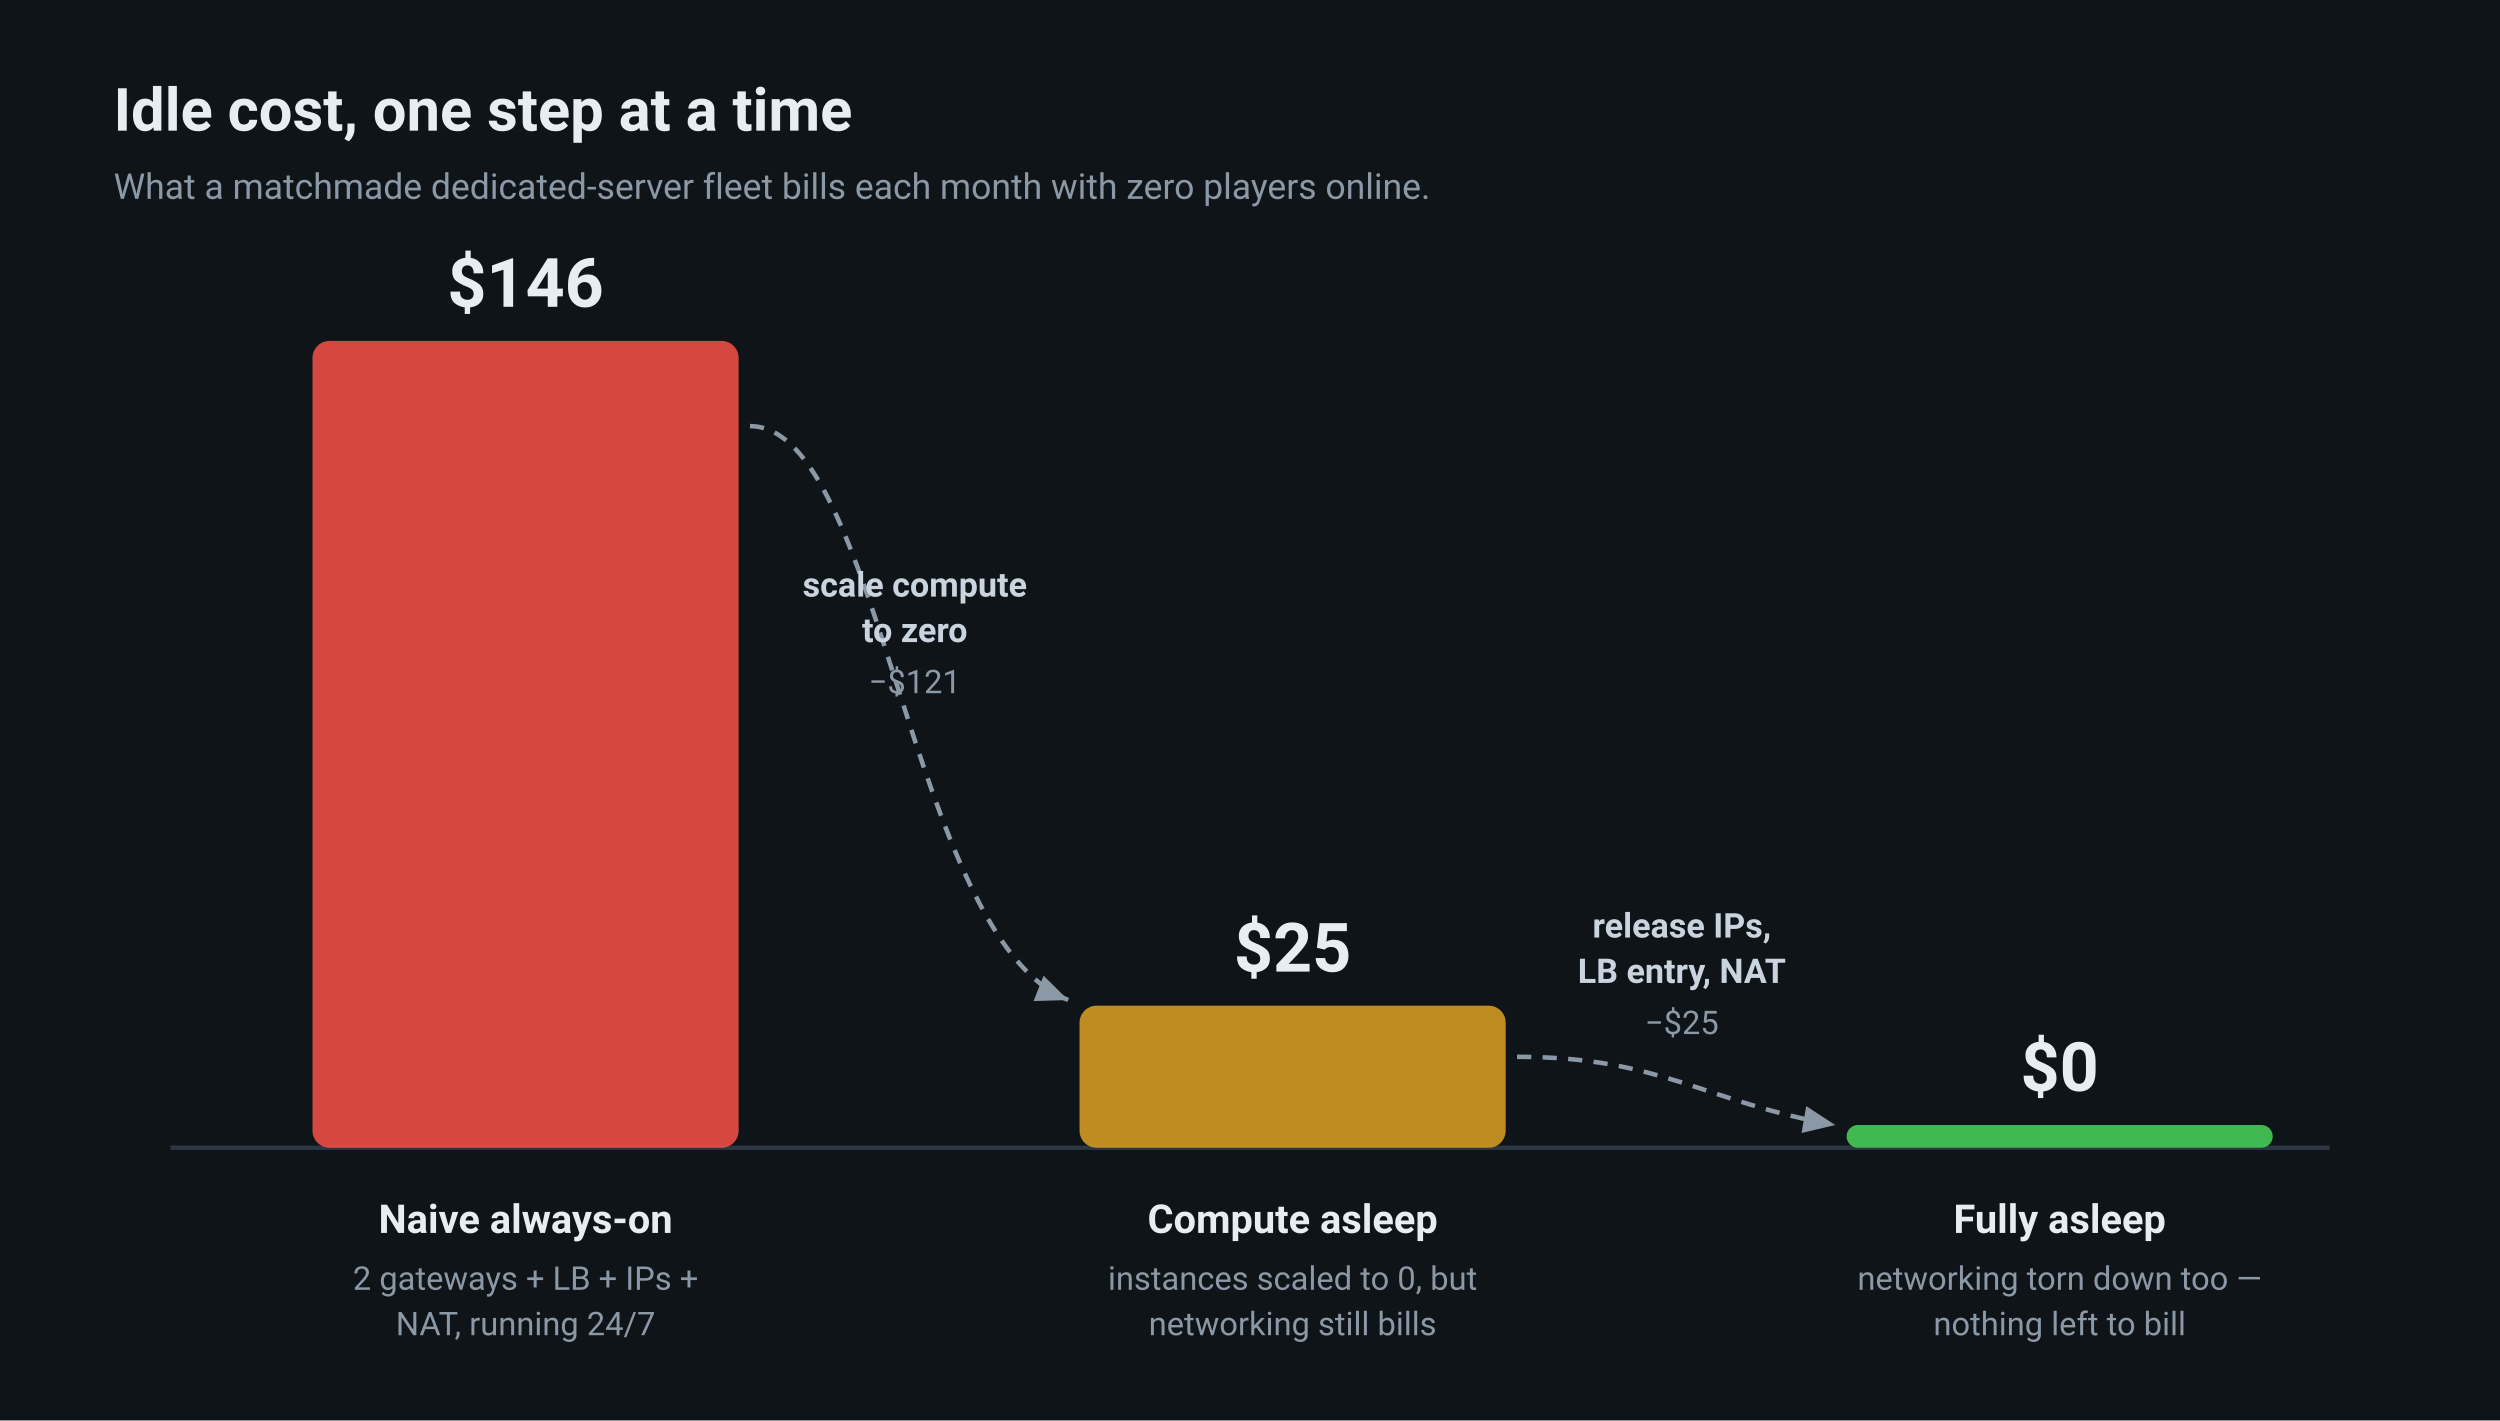
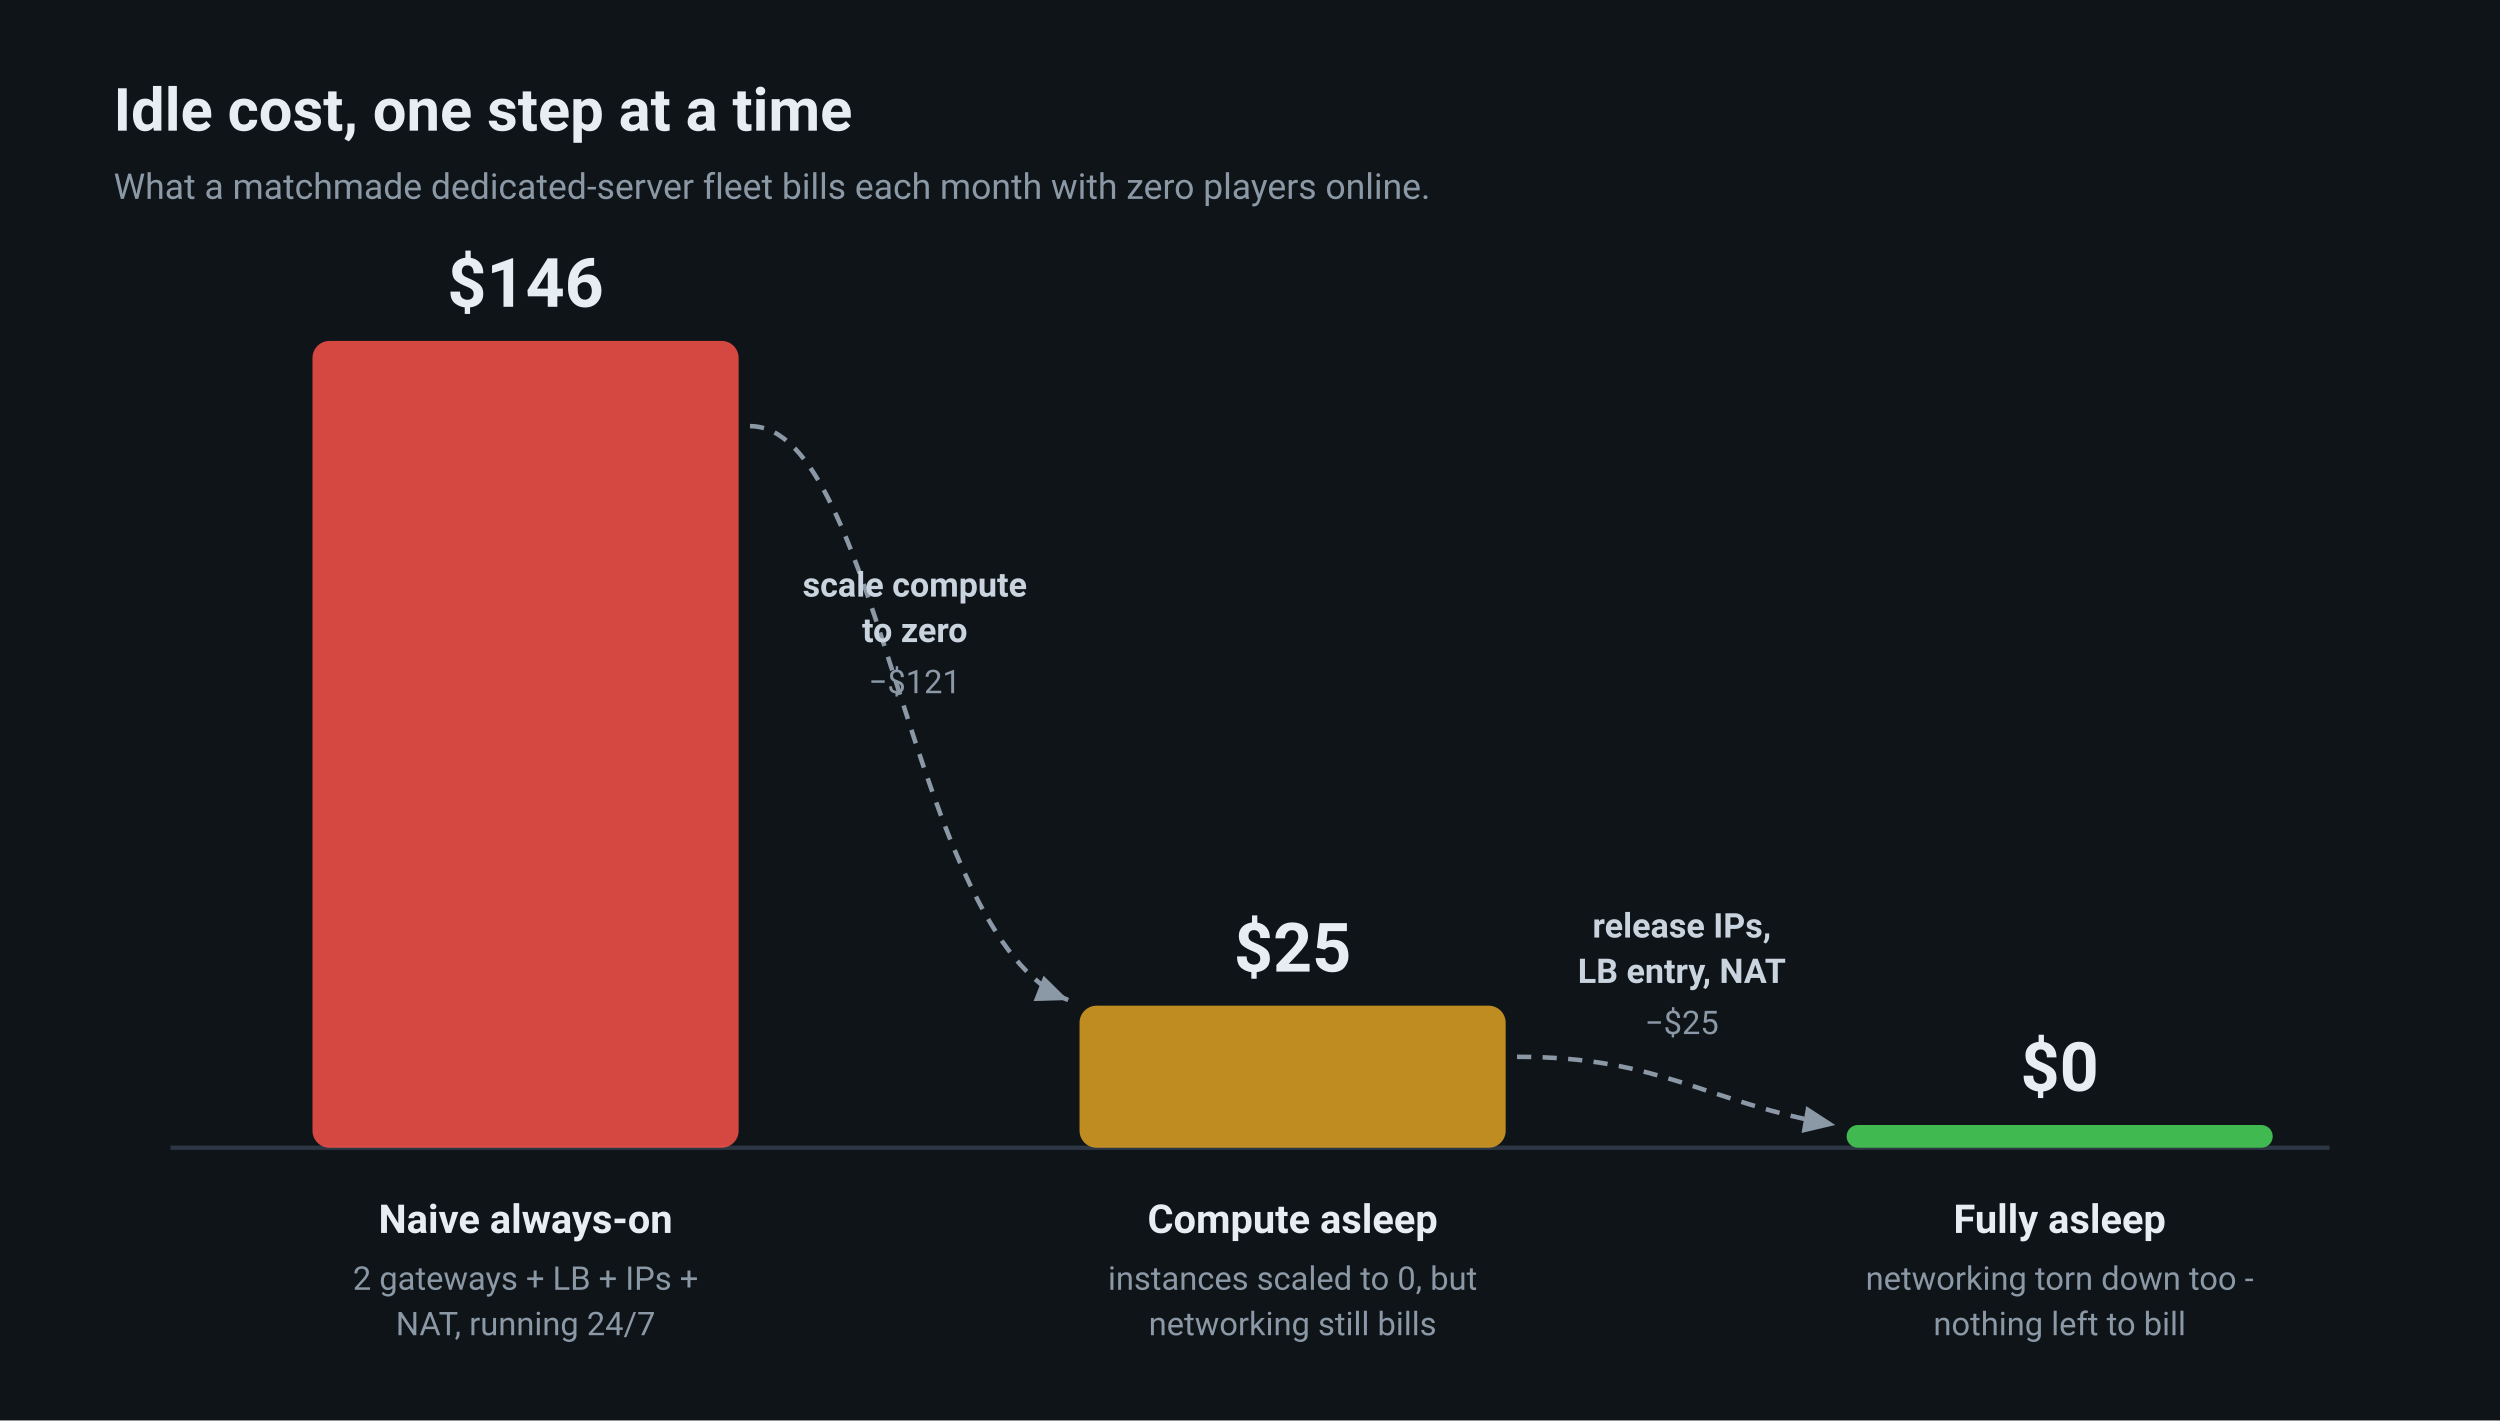
<svg xmlns="http://www.w3.org/2000/svg" viewBox="0 0 880 500" font-family="Segoe UI, system-ui, -apple-system, Roboto, sans-serif">
  <defs>
    <marker id="cArrow" markerWidth="9" markerHeight="9" refX="7" refY="3" orient="auto">
      <path d="M0,0 L7,3 L0,6 Z" fill="#8b98a5" />
    </marker>
    <style>
      text { fill: #e6edf3; }
      .ttl  { font-size: 21px; font-weight: 700; }
      .sub  { font-size: 12.5px; fill: #8b98a5; }
      .val  { font-size: 24px; font-weight: 700; }
      .cat  { font-size: 14px; font-weight: 600; }
      .note { font-size: 11.5px; fill: #8b98a5; }
      .step { font-size: 12px; fill: #c9d4df; font-weight: 600; }
    </style>
  </defs>
  <rect width="880" height="500" fill="#0f1419" />
  <text x="40" y="46" class="ttl">Idle cost, one step at a time</text>
  <text x="40" y="70" class="sub">What a matchmade dedicated-server fleet bills each month with zero players online.</text>
  <line x1="60" y1="404" x2="820" y2="404" stroke="#2d3744" stroke-width="1.5" />
  <rect x="110" y="120" width="150" height="284" rx="6" fill="#f85149" fill-opacity="0.85" />
  <text x="185" y="108" class="val" text-anchor="middle" fill="#ff9d97">$146</text>
  <text x="185" y="434" class="cat" text-anchor="middle">Naive always-on</text>
  <text x="185" y="454" class="note" text-anchor="middle">2 gateways + LB + IPs +</text>
  <text x="185" y="470" class="note" text-anchor="middle">NAT, running 24/7</text>
  <rect x="380" y="354" width="150" height="50" rx="6" fill="#d29922" fill-opacity="0.9" />
  <text x="455" y="342" class="val" text-anchor="middle" fill="#e3b341">$25</text>
  <text x="455" y="434" class="cat" text-anchor="middle">Compute asleep</text>
  <text x="455" y="454" class="note" text-anchor="middle">instances scaled to 0, but</text>
  <text x="455" y="470" class="note" text-anchor="middle">networking still bills</text>
  <rect x="650" y="396" width="150" height="8" rx="4" fill="#3fb950" />
  <text x="725" y="384" class="val" text-anchor="middle" fill="#56c96a">$0</text>
  <text x="725" y="434" class="cat" text-anchor="middle">Fully asleep</text>
-   <text x="725" y="454" class="note" text-anchor="middle">networking torn down too —</text>
+   <text x="725" y="454" class="note" text-anchor="middle">networking torn down too -</text>
  <text x="725" y="470" class="note" text-anchor="middle">nothing left to bill</text>
  <path d="M264,150 C 310,150 320,330 376,352" stroke="#8b98a5" stroke-width="1.6" fill="none" stroke-dasharray="5 4" marker-end="url(#cArrow)" />
  <text x="322" y="210" class="step" text-anchor="middle">scale compute</text>
  <text x="322" y="226" class="step" text-anchor="middle">to zero</text>
  <text x="322" y="244" class="note" text-anchor="middle">−$121</text>
  <path d="M534,372 C 585,372 600,388 646,396" stroke="#8b98a5" stroke-width="1.6" fill="none" stroke-dasharray="5 4" marker-end="url(#cArrow)" />
  <text x="592" y="330" class="step" text-anchor="middle">release IPs,</text>
  <text x="592" y="346" class="step" text-anchor="middle">LB entry, NAT</text>
  <text x="592" y="364" class="note" text-anchor="middle">−$25</text>
</svg>
